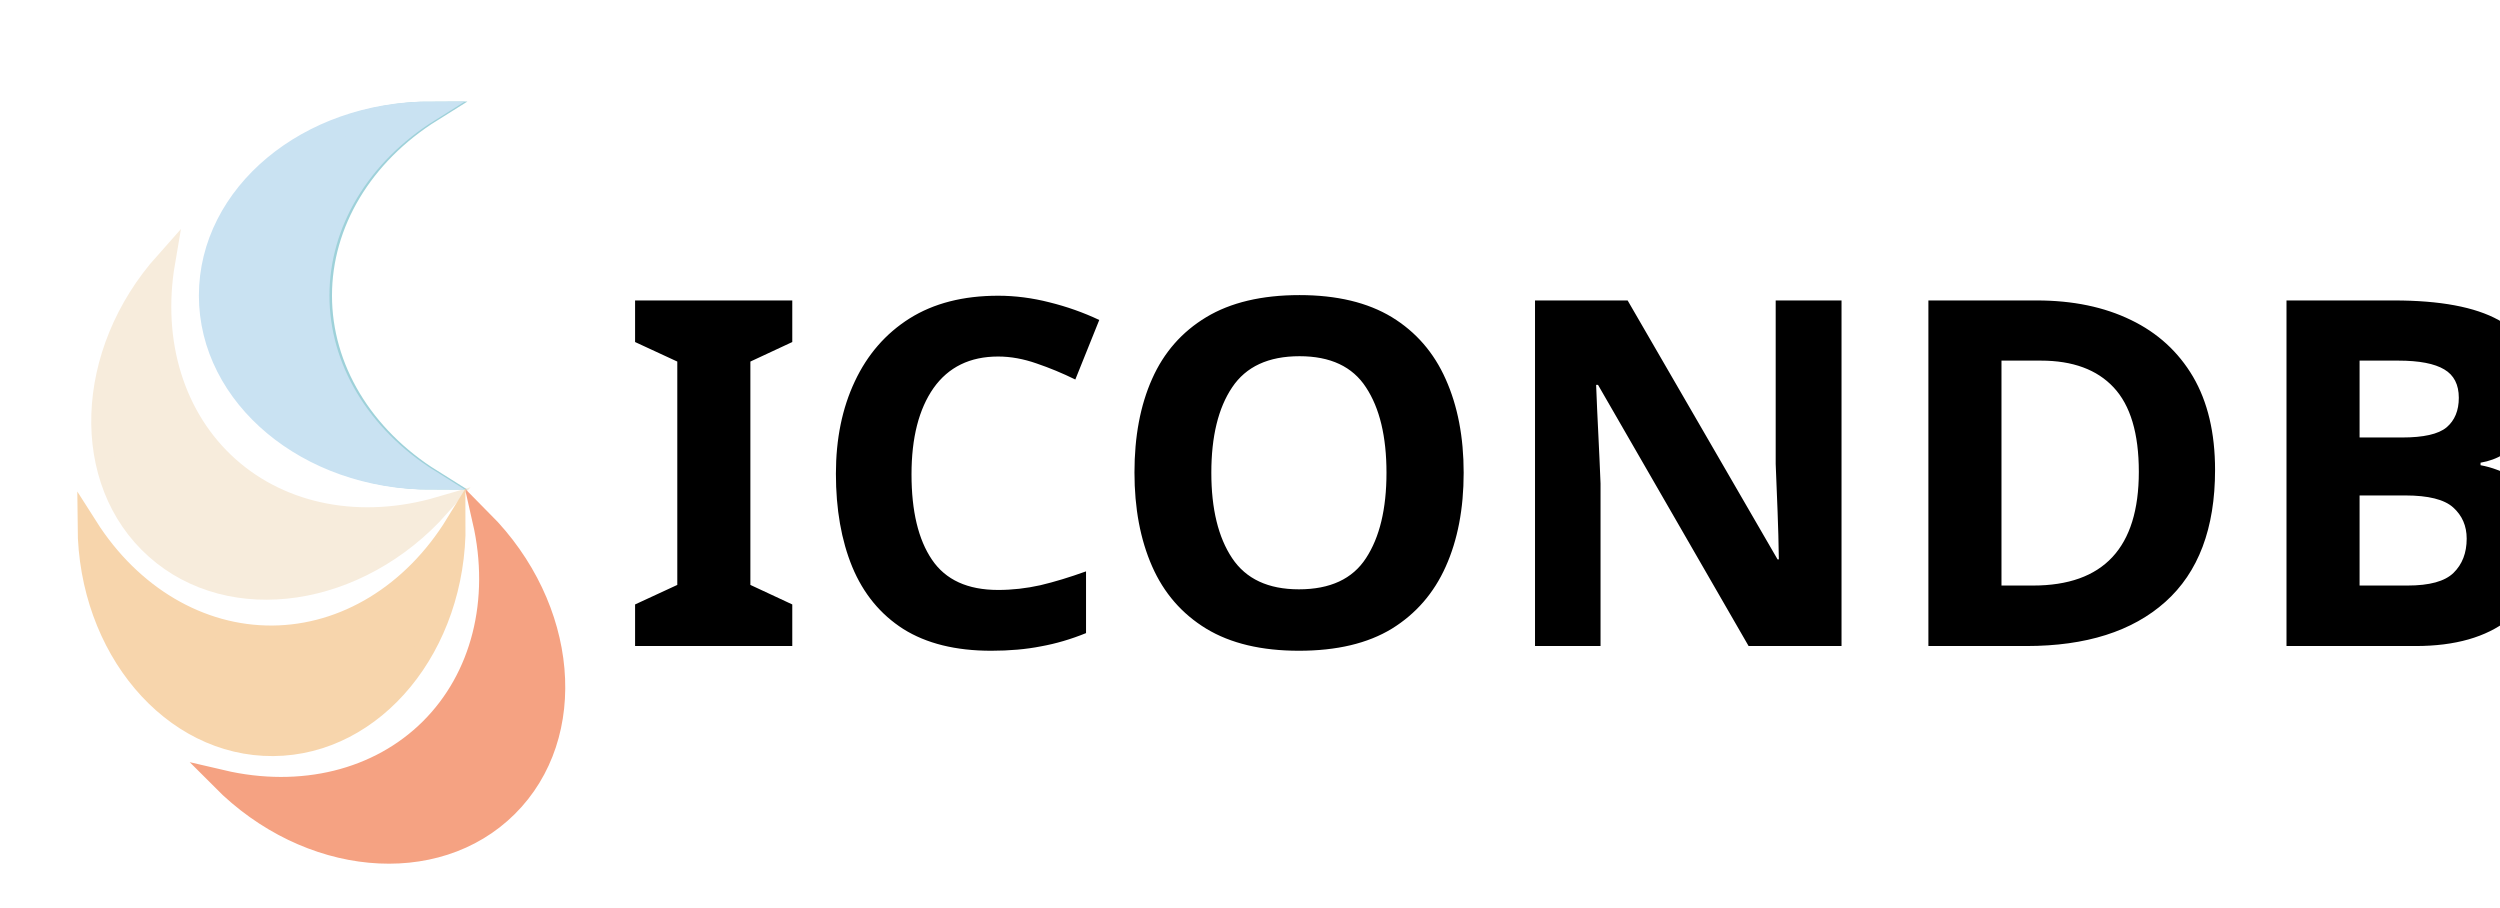
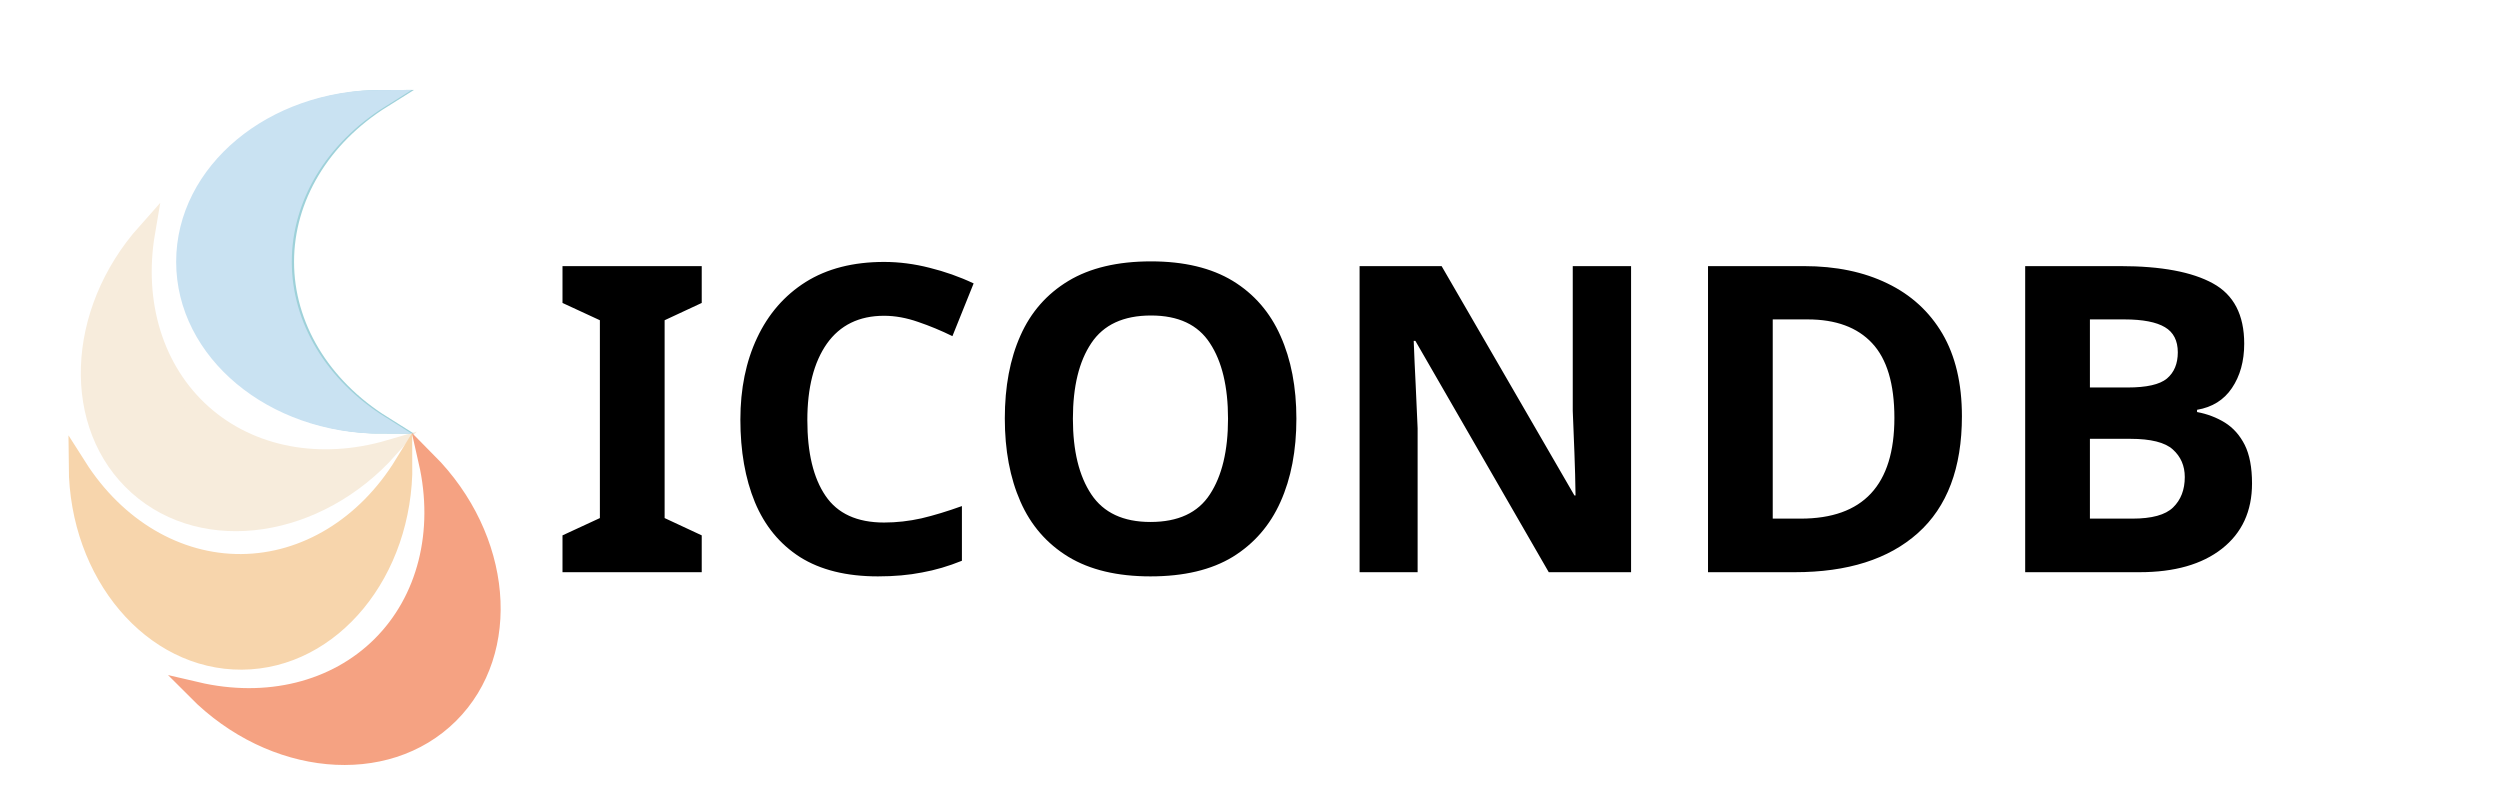
- <svg xmlns="http://www.w3.org/2000/svg" width="124" height="45">
+ <svg xmlns="http://www.w3.org/2000/svg" width="140" height="45">
  <g>
    <path fill="#000000" stroke="#32320F" opacity="NaN" d="m78.269,-30.577l44.423,0" id="svg_8" />
    <text xml:space="preserve" text-anchor="start" font-family="'Assistant'" font-size="24" font-weight="800" id="svg_1" y="32.043" x="30.733" stroke-width="0" stroke="#000" fill="#000">ICONDB</text>
    <path transform="rotate(-48.2834 11.3552 23.1506)" stroke="#f7ecdc" id="svg_6" d="m16.83,32.275l0,0c-6.046,0 -10.949,-4.084 -10.949,-9.124c0,-5.039 4.903,-9.124 10.949,-9.124l0,0c-3.446,2.154 -5.474,5.534 -5.474,9.124s2.028,6.97 5.474,9.124z" fill="#f7ecdc" />
    <path stroke="#9ed1d9" id="svg_10" d="m21.441,23.784l0,0c-6.046,0 -10.949,-4.084 -10.949,-9.124c0,-5.039 4.903,-9.124 10.949,-9.124l0,0c-3.446,2.154 -5.474,5.534 -5.474,9.124s2.028,6.97 5.474,9.124z" fill="#9ed1d9" />
    <path transform="rotate(-134.825 21.3236 36.1384)" stroke="#f5a282" id="svg_11" d="m26.798,45.262l0,0c-6.046,0 -10.949,-4.084 -10.949,-9.124c0,-5.039 4.903,-9.124 10.949,-9.124l0,0c-3.446,2.154 -5.474,5.534 -5.474,9.124s2.028,6.97 5.474,9.124z" fill="#f5a282" />
    <path transform="rotate(-90.4203 13.511 31.5267)" stroke="#f7d5ac" id="svg_13" d="m18.985,40.651l0,0c-6.046,0 -10.949,-4.084 -10.949,-9.124c0,-5.039 4.903,-9.124 10.949,-9.124l0,0c-3.446,2.154 -5.474,5.534 -5.474,9.124s2.028,6.97 5.474,9.124z" fill="#f7d5ac" />
    <path stroke="#c9e2f2" id="svg_14" d="m21.314,23.784l0,0c-6.046,0 -10.949,-4.084 -10.949,-9.124c0,-5.039 4.903,-9.124 10.949,-9.124l0,0c-3.446,2.154 -5.474,5.534 -5.474,9.124s2.028,6.97 5.474,9.124z" fill="#c9e2f2" />
  </g>
</svg>
